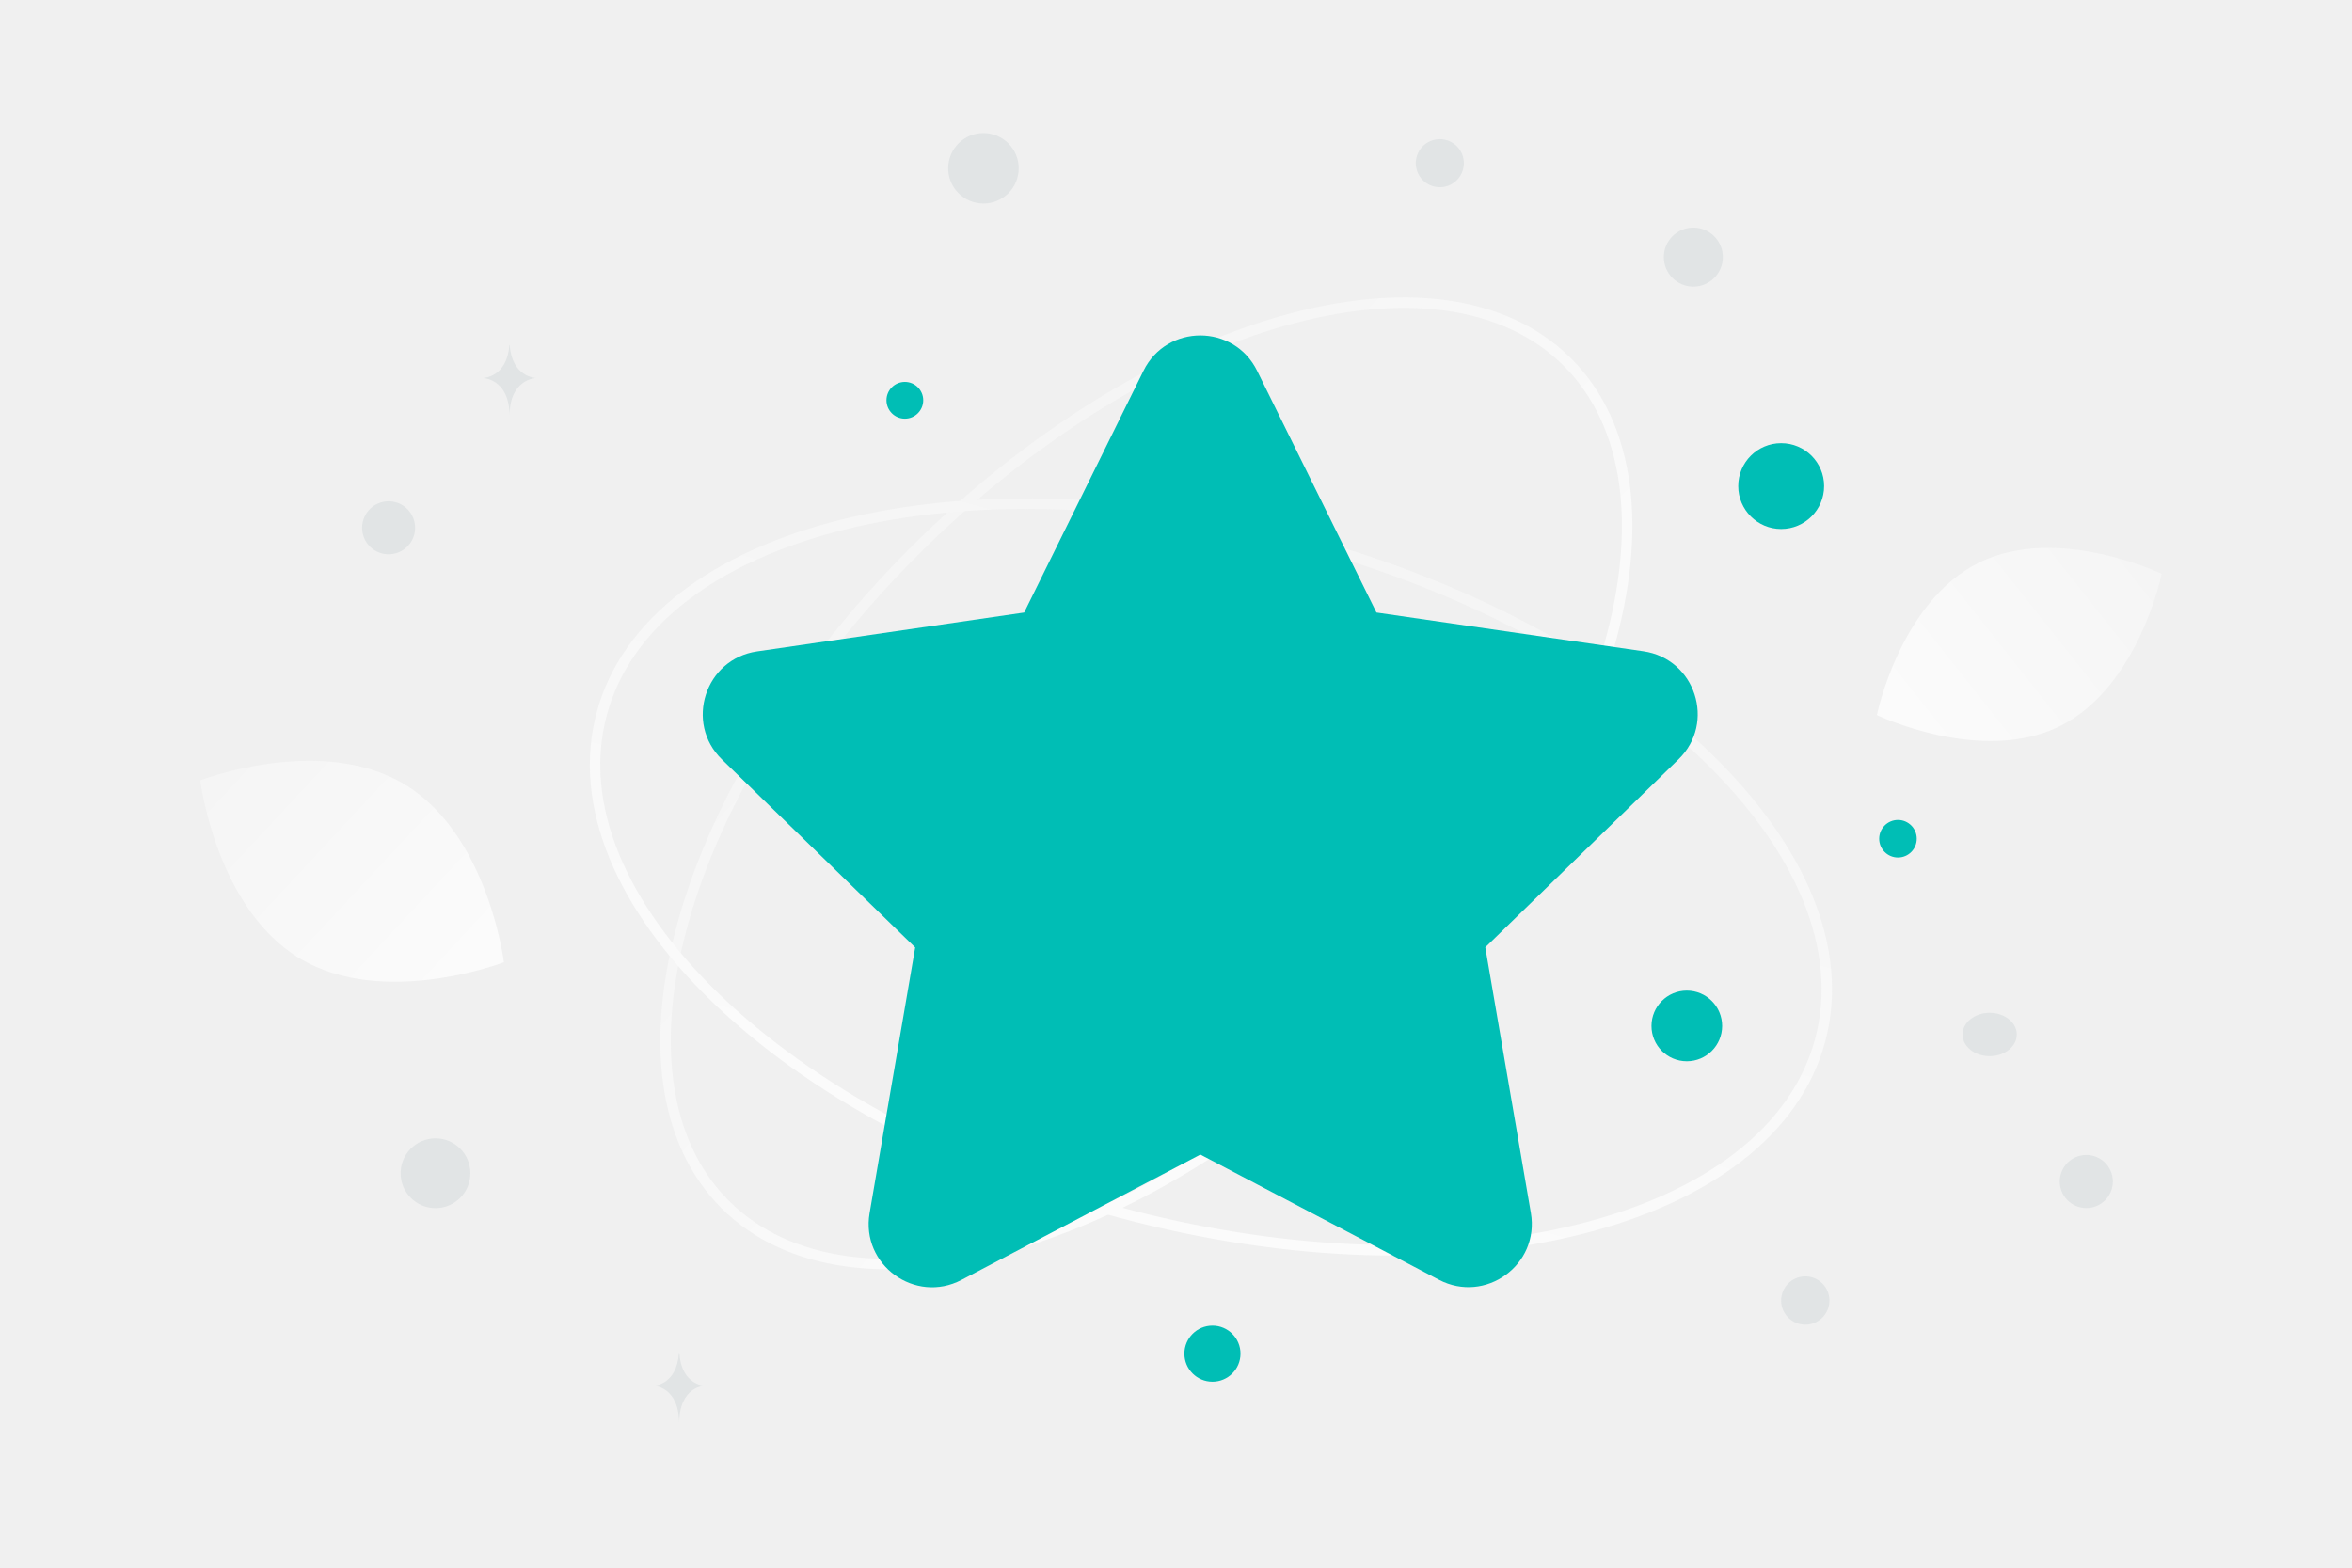
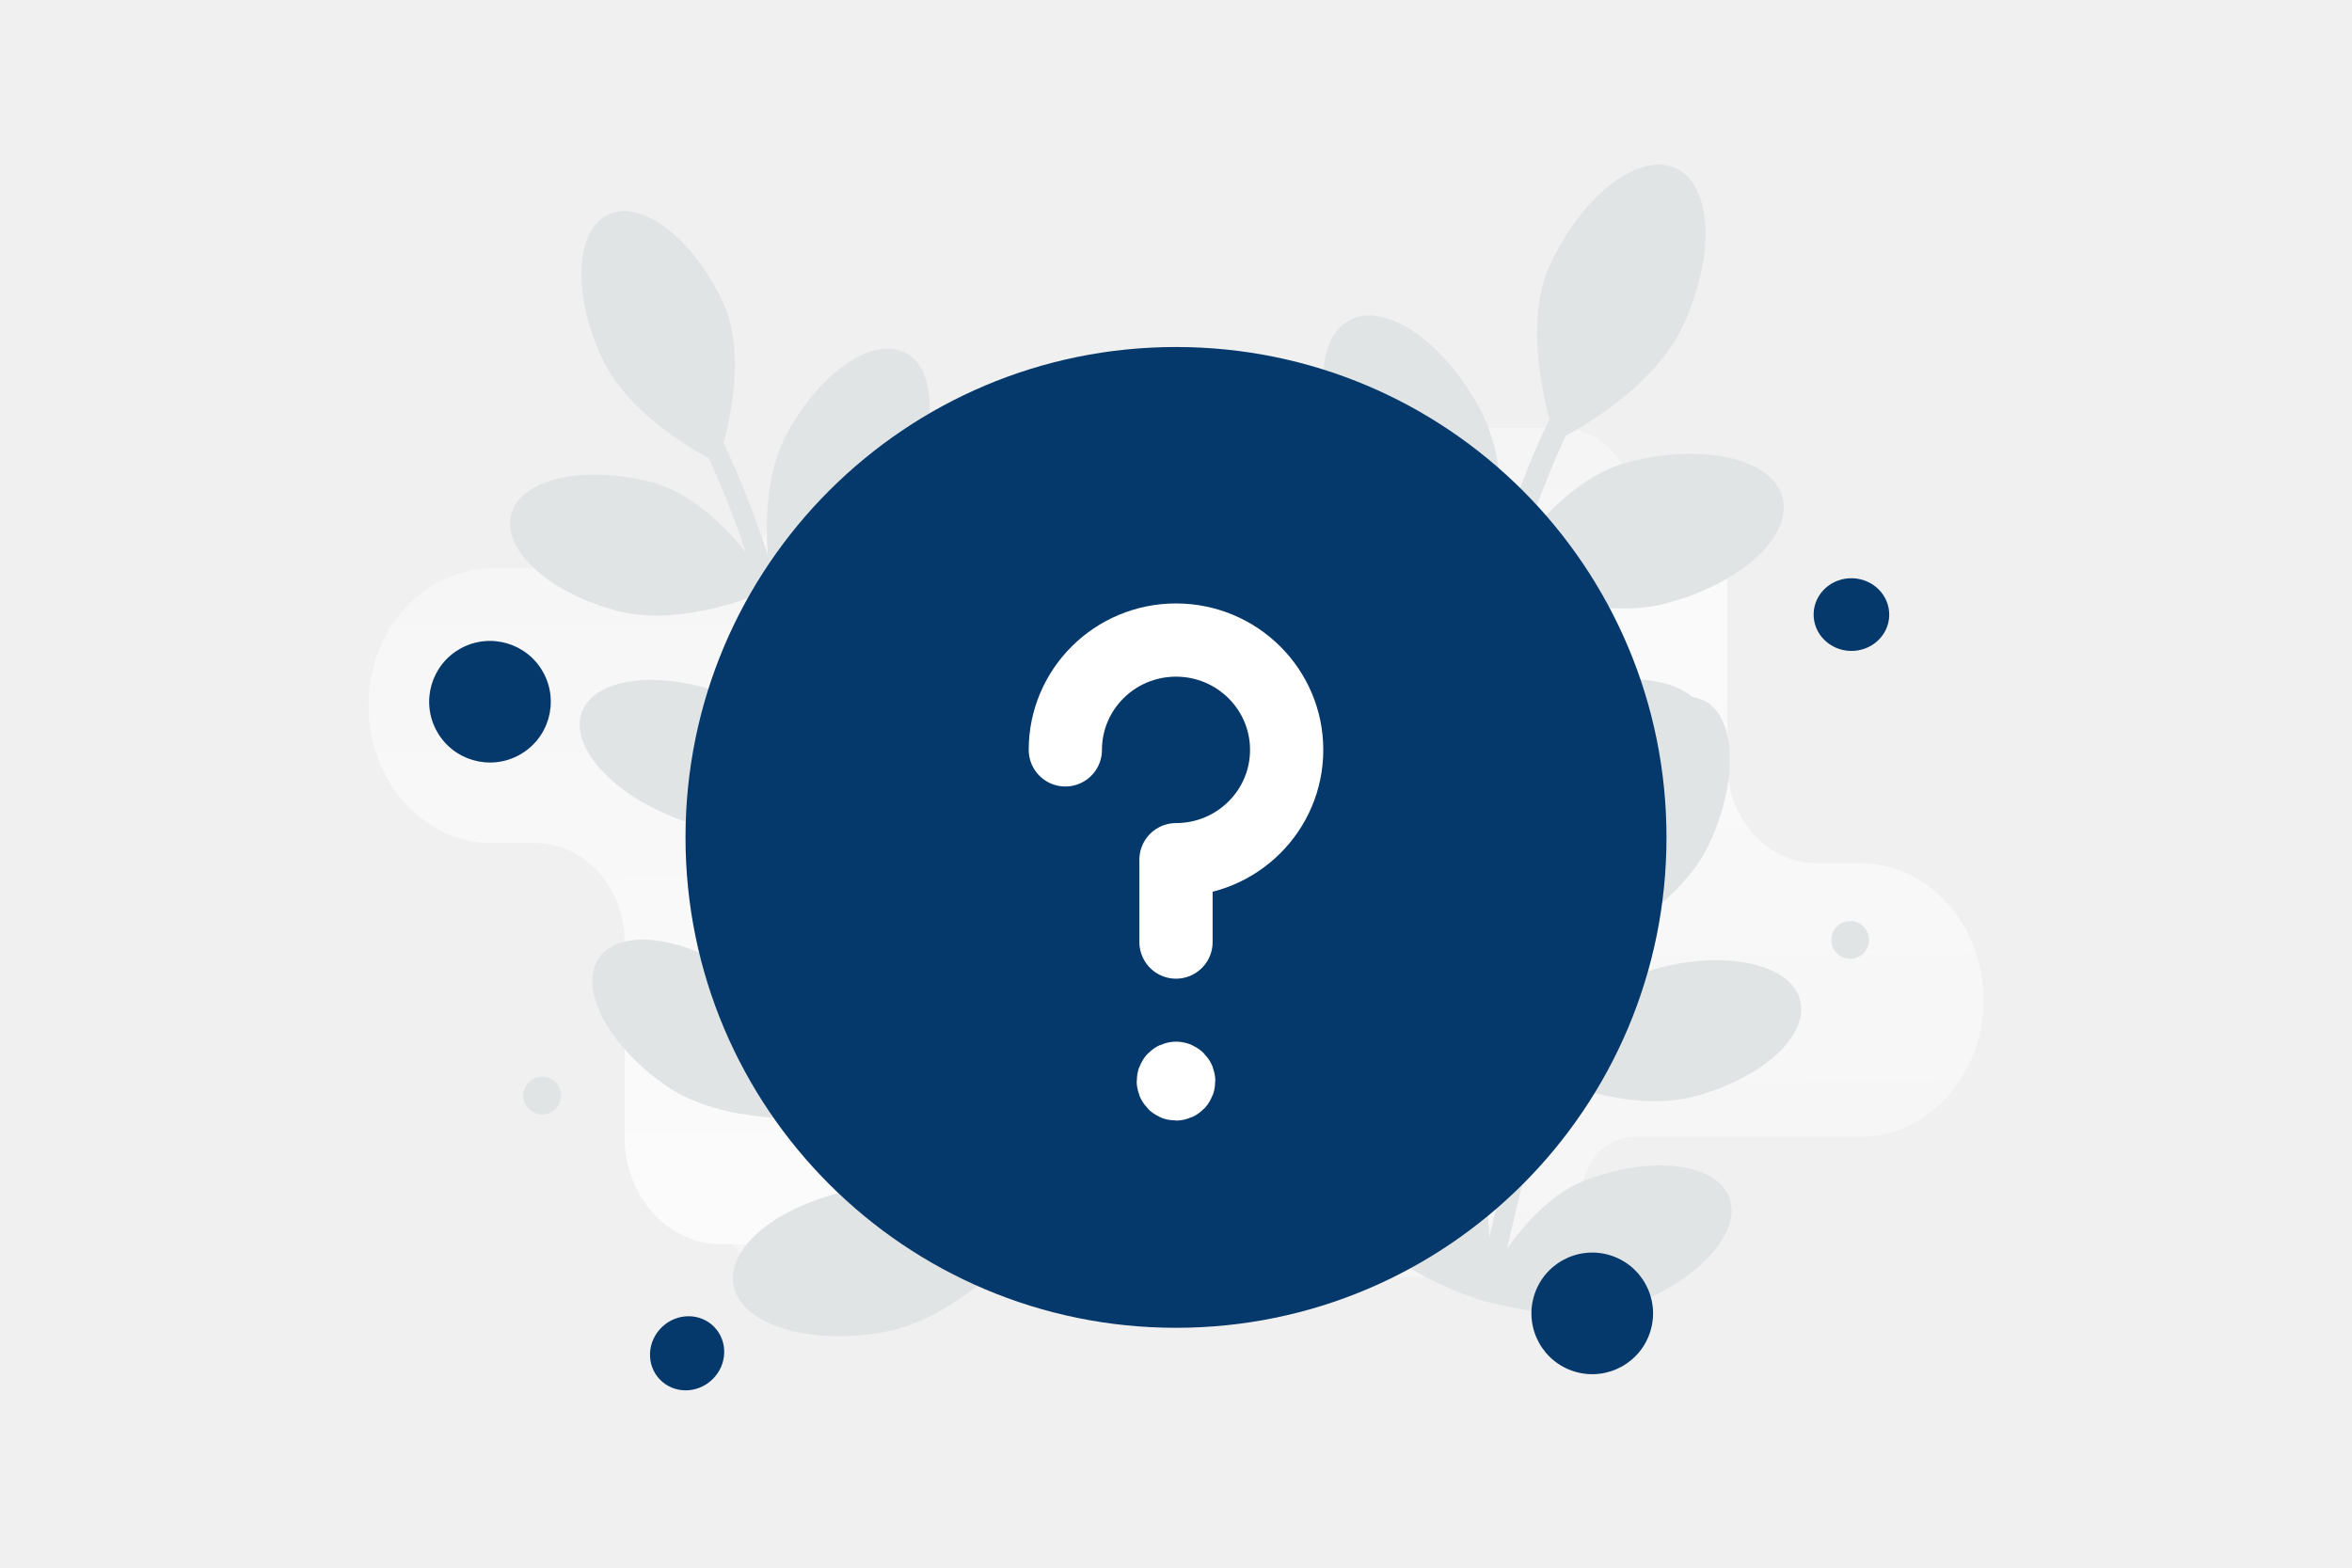
<svg xmlns="http://www.w3.org/2000/svg" width="900" height="600" viewBox="0 0 900 600" fill="none">
  <path fill="transparent" d="M0 0h900v600H0z" />
-   <path d="M788.21 277.934c-30.087 14.924-70.018-4.266-70.018-4.266s8.874-43.378 38.976-58.282c30.087-14.924 70.002 4.245 70.002 4.245s-8.874 43.378-38.96 58.303z" fill="url(#a)" />
-   <path d="M114.719 366.815c32.077 19.225 78.097 1.453 78.097 1.453s-6.017-48.934-38.114-68.138c-32.076-19.225-78.077-1.474-78.077-1.474s6.017 48.934 38.094 68.159z" fill="url(#b)" />
-   <circle cx="681.569" cy="186.037" r="16.428" transform="rotate(180 681.569 186.037)" fill="#00BEB5" />
-   <circle cx="346.243" cy="153.196" r="7.035" transform="rotate(180 346.243 153.196)" fill="#00BEB5" />
-   <circle cx="645.463" cy="392.657" r="13.523" transform="rotate(180 645.463 392.657)" fill="#00BEB5" />
-   <circle r="10.735" transform="matrix(-1 0 0 1 463.946 518.087)" fill="#00BEB5" />
-   <circle r="7.187" transform="matrix(-1 0 0 1 726.26 321.005)" fill="#00BEB5" />
-   <circle r="9.241" transform="matrix(-1 0 0 1 690.796 497.748)" fill="#E1E4E5" />
-   <circle r="13.348" transform="matrix(-1 0 0 1 166.641 449.033)" fill="#E1E4E5" />
-   <circle r="10.159" transform="matrix(-1 0 0 1 798.324 452.197)" fill="#E1E4E5" />
-   <circle r="11.294" transform="matrix(-1 0 0 1 647.957 98.402)" fill="#E1E4E5" />
-   <circle r="10.142" transform="scale(1 -1) rotate(-75 -57.274 -197.899)" fill="#E1E4E5" />
-   <circle r="13.492" transform="matrix(-1 0 0 1 376.317 64.413)" fill="#E1E4E5" />
-   <ellipse rx="10.379" ry="8.303" transform="matrix(-1 0 0 1 761.349 395.925)" fill="#E1E4E5" />
-   <circle r="9.196" transform="scale(1 -1) rotate(-75 234.779 -390.238)" fill="#E1E4E5" />
-   <path d="M194.905 132.092h.148c.876 12.405 10.101 12.596 10.101 12.596s-10.173.198-10.173 14.532c0-14.334-10.172-14.532-10.172-14.532s9.221-.191 10.096-12.596zm64.894 385.727h.142c.841 12.368 9.698 12.558 9.698 12.558s-9.767.198-9.767 14.489c0-14.291-9.767-14.489-9.767-14.489s8.853-.19 9.694-12.558z" fill="#E1E4E5" />
-   <path d="M599.824 138.643c24.169 24.169 28.679 64.017 15.673 109.458-12.985 45.367-43.327 95.827-88.031 140.53-44.703 44.704-95.163 75.047-140.53 88.031-45.442 13.006-85.289 8.496-109.458-15.672-24.168-24.169-28.678-64.016-15.672-109.458 12.984-45.367 43.327-95.827 88.03-140.53 44.704-44.704 95.164-75.046 140.531-88.031 45.441-13.006 85.289-8.496 109.457 15.672z" stroke="url(#c)" stroke-width="4" />
-   <path d="M230.243 273.194c-9.379 35 7.608 73.95 43.588 108.73 35.924 34.725 90.454 64.926 155.097 82.247 64.644 17.321 126.969 18.432 175.443 6.321 48.549-12.131 82.735-37.369 92.113-72.369s-7.609-73.949-43.588-108.729c-35.924-34.726-90.455-64.926-155.098-82.248-64.643-17.321-126.968-18.431-175.442-6.32-48.549 12.13-82.735 37.368-92.113 72.368z" stroke="url(#d)" stroke-width="4" />
-   <path fill-rule="evenodd" clip-rule="evenodd" d="m459.221 441.833 91.38 47.965c17.798 9.349 38.596-5.742 35.189-25.558l-17.442-101.67 73.938-71.946c14.391-14.023 6.458-38.463-13.425-41.359l-102.16-14.836-45.665-92.524c-8.899-18.038-34.578-18.038-43.477 0l-45.665 92.524-102.211 14.887c-19.883 2.896-27.816 27.335-13.425 41.359l73.938 71.946-17.442 101.67c-3.407 19.816 17.391 34.906 35.189 25.557l91.38-47.964h-.102v-.051z" fill="#00BEB5" />
+   <path fill-rule="evenodd" clip-rule="evenodd" d="M579.48 488.733H303.403c-16.374 0-29.647-14.718-29.647-32.873 0-18.155 13.273-32.873 29.647-32.873h104.088c11.685 0 21.16-10.501 21.165-23.457l.001-1.109c.005-12.366-9.034-22.396-20.187-22.396h-.906c-29.411 0-53.13-26.567-52.736-59.172.053-4.394.054-8.785.003-13.181-.378-32.591 23.334-59.14 52.639-59.14h128.135c13.106 0 23.731-11.78 23.731-26.311 0-22.522 16.463-40.777 36.773-40.777h28.101c20.309 0 36.773 18.255 36.773 40.777v74.242c0 20.956 15.321 37.942 34.219 37.942h16.605c26.064 0 47.193 23.429 47.193 52.329 0 28.9-21.129 52.329-47.193 52.329h-85.896c-11.976 0-21.322 10.855-20.983 24.129l.017.717c.351 15.821-11.192 28.824-25.465 28.824z" fill="url(#a)" />
+   <path fill-rule="evenodd" clip-rule="evenodd" d="M320.52 163.711h276.077c16.374 0 29.647 14.772 29.647 32.994s-13.273 32.994-29.647 32.994H492.509c-11.685 0-21.16 10.539-21.165 23.543l-.002 1.114c-.004 12.411 9.035 22.477 20.188 22.477h.905c29.412 0 53.13 26.665 52.737 59.39a561.02 561.02 0 0 0-.003 13.23c.378 32.711-23.334 59.357-52.639 59.357H364.395c-13.106 0-23.731 11.824-23.731 26.408 0 22.605-16.463 40.926-36.773 40.926H275.79c-20.309 0-36.773-18.321-36.773-40.926v-74.515c0-21.033-15.321-38.082-34.219-38.082h-16.605c-26.064 0-47.193-23.515-47.193-52.521s21.129-52.521 47.193-52.521h85.896c11.976 0 21.322-10.895 20.983-24.218l-.017-.72c-.351-15.879 11.192-28.93 25.465-28.93z" fill="url(#b)" />
+   <path d="M654.001 323.065c-11.456 24.45-44.155 39.891-44.155 39.891s-13.476-37.092-2.02-61.542c11.474-24.45 31.086-39.428 43.839-33.44 12.753 5.969 13.792 30.641 2.336 55.091zm-70.626 28.88c12.772 23.783 5.635 59.226 5.635 59.226s-37.797-11.308-50.568-35.109c-12.772-23.801-13.069-48.474-.649-55.129 12.401-6.654 32.81 7.23 45.582 31.012zM569.472 489.21c-.389 4.672-.908 7.879-1.038 8.694-.018.093-.018.167-.037.204v.019s-.018 0-.018-.019l-.13-.018c-.408-.13-1.631-.501-3.467-1.113-9.806-3.318-36.869-13.902-47.602-33.014-13.217-23.541-13.958-48.232-1.687-55.11 12.271-6.895 32.94 6.6 46.157 30.141 5.913 10.548 7.896 23.486 8.249 34.59.204 5.969-.056 11.4-.427 15.626zm78.43-69.475c-26.137 6.765-58.891-8.546-58.891-8.546s19.964-34.052 46.101-40.818c26.137-6.766 50.179-1.205 53.719 12.42 3.541 13.643-14.792 30.178-40.929 36.944z" fill="#E1E4E5" />
+   <path d="M624.861 499.331c-25.285 9.454-59.448-2.372-59.448-2.372s16.312-35.943 41.597-45.397c25.284-9.454 49.789-6.432 54.72 6.766 4.931 13.198-11.567 31.55-36.869 41.003z" fill="#E1E4E5" />
+   <path d="M617.166 353.614c-.222.333-19.779 33.125-40.503 124.289-1.52 6.673-3.04 13.68-4.56 20.984l-.445-.093-3.262-.686v-.018h-.019l-.129-.019c-.408-.13-1.632-.5-3.467-1.112a1103.375 1103.375 0 0 1 5.116-23.394c20.762-90.552 39.966-122.509 40.818-123.937l6.451 3.986zM230.417 137.215c11.456 24.45 44.155 39.891 44.155 39.891s13.476-37.092 2.02-61.542c-11.474-24.45-31.086-39.427-43.839-33.44-12.753 5.969-13.791 30.641-2.336 55.091zm24.311 278.25c22.146 15.447 58.185 12.47 58.185 12.47s-6.876-38.861-29.021-54.307c-22.162-15.438-46.635-18.603-54.686-7.041-8.061 11.546 3.377 33.432 25.522 48.878zm83.465 94.377c29.053-5.178 54.604-35.331 54.604-35.331s-35.346-24.719-64.399-19.542c-29.058 5.197-50.418 21.665-47.705 36.823 2.694 15.152 28.448 23.227 57.5 18.05zm-37.148-343.747c-12.772 23.783-5.636 59.225-5.636 59.225s37.797-11.308 50.568-35.109c12.772-23.801 13.069-48.473.649-55.128-12.401-6.654-32.81 7.23-45.581 31.012zm13.901 137.264c.389 4.671.908 7.878 1.038 8.694.019.093.019.167.037.204v.018s.019 0 .019-.018l.13-.019c.407-.129 1.631-.5 3.466-1.112 9.806-3.318 36.869-13.902 47.602-33.014 13.217-23.541 13.958-48.232 1.687-55.109-12.271-6.896-32.94 6.599-46.156 30.14-5.914 10.548-7.897 23.486-8.249 34.59-.204 5.969.055 11.4.426 15.626zm-78.428-69.475c26.137 6.766 58.891-8.546 58.891-8.546s-19.964-34.052-46.101-40.817c-26.136-6.766-50.178-1.205-53.719 12.419-3.54 13.643 14.792 30.178 40.929 36.944z" fill="#E1E4E5" />
+   <path d="M259.56 313.48c25.284 9.454 59.447-2.372 59.447-2.372s-16.312-35.943-41.596-45.397c-25.284-9.453-49.79-6.432-54.721 6.766-4.93 13.198 11.567 31.55 36.87 41.003z" fill="#E1E4E5" />
+   <path d="M267.253 167.763c.222.334 19.779 33.125 40.503 124.289 1.52 6.673 3.04 13.68 4.56 20.983l.445-.092 3.262-.686v-.019h.019l.129-.018c.408-.13 1.632-.501 3.467-1.112a1102.013 1102.013 0 0 0-5.116-23.394c-20.762-90.551-39.966-122.509-40.818-123.936l-6.451 3.985zm376.628-42.851c-12.573 26.836-48.462 43.783-48.462 43.783s-14.791-40.711-2.217-67.546c12.593-26.835 34.118-43.274 48.116-36.702 13.997 6.55 15.137 33.63 2.563 60.465zm-77.516 31.698c14.018 26.103 6.185 65.003 6.185 65.003s-41.484-12.411-55.502-38.534c-14.017-26.123-14.343-53.202-.712-60.506 13.611-7.304 36.011 7.934 50.029 34.037zm-15.258 150.656c-.427 5.127-.997 8.647-1.139 9.542-.021.101-.021.183-.041.224v.02s-.02 0-.02-.02l-.143-.021c-.447-.142-1.79-.549-3.804-1.22-10.763-3.642-40.467-15.259-52.247-36.235-14.506-25.839-15.319-52.938-1.851-60.486 13.468-7.569 36.153 7.243 50.659 33.081 6.491 11.576 8.667 25.777 9.054 37.964a142.83 142.83 0 0 1-.468 17.151zm86.078-76.254c-28.686 7.426-64.636-9.379-64.636-9.379s21.912-37.374 50.598-44.8c28.687-7.426 55.075-1.322 58.96 13.631 3.886 14.974-16.235 33.122-44.922 40.548z" fill="#E1E4E5" />
+   <path d="M611.896 318.374c-27.75 10.376-65.247-2.604-65.247-2.604s17.904-39.449 45.655-49.825c27.751-10.376 54.647-7.06 60.059 7.426 5.412 14.486-12.696 34.627-40.467 45.003z" fill="#E1E4E5" />
+   <path d="M603.453 158.441c-.244.366-21.708 36.357-44.454 136.414a1269.715 1269.715 0 0 0-5.005 23.031l-.488-.102-3.581-.752v-.021h-.02l-.142-.02c-.448-.143-1.791-.549-3.805-1.221a1208.233 1208.233 0 0 1 5.615-25.675c22.787-99.386 43.864-134.461 44.8-136.028l7.08 4.374z" fill="#E1E4E5" />
+   <circle cx="450" cy="320.5" r="187.689" fill="#05386b" />
+   <path d="M450 360.555v-31.524c23.386 0 42.344-18.818 42.344-42.032 0-23.214-18.958-42.032-42.344-42.032-23.386 0-42.345 18.818-42.345 42.032M450 412.685c-.569 0-1.03.487-1.03 1.087 0 .601.461 1.087 1.03 1.087s1.03-.486 1.03-1.087c0-.6-.461-1.087-1.03-1.087" stroke="#fff" stroke-width="28.027" stroke-linecap="round" stroke-linejoin="round" />
+   <ellipse rx="14.467" ry="13.911" transform="scale(1 -1) rotate(43.879 774.395 67.403)" fill="#05386b" />
+   <ellipse rx="14.467" ry="13.911" transform="scale(-1 1) rotate(-1.121 11667.736 36326.556)" fill="#05386b" />
+   <circle cx="207.479" cy="419.288" r="7.234" transform="rotate(136.121 207.479 419.288)" fill="#E1E4E5" />
+   <circle cx="707.973" cy="359.736" r="7.234" transform="rotate(1.121 707.973 359.736)" fill="#E1E4E5" />
+   <circle r="23.269" transform="scale(1 -1) rotate(28.879 615.257 229.788)" fill="#05386b" />
+   <circle r="23.269" transform="scale(-1 1) rotate(-16.121 1470.103 2402.483)" fill="#05386b" />
  <defs>
-     <linearGradient id="a" x1="672.676" y1="324.487" x2="920.827" y2="128.198" gradientUnits="userSpaceOnUse">
+     <linearGradient id="a" x1="506.032" y1="2.918" x2="512.189" y2="827.428" gradientUnits="userSpaceOnUse">
      <stop stop-color="#fff" />
      <stop offset="1" stop-color="#EEE" />
    </linearGradient>
-     <linearGradient id="b" x1="238.848" y1="428.699" x2="-19.254" y2="188.889" gradientUnits="userSpaceOnUse">
-       <stop stop-color="#fff" />
-       <stop offset="1" stop-color="#EEE" />
-     </linearGradient>
-     <linearGradient id="c" x1="636.989" y1="484.288" x2="155.915" y2="9.39" gradientUnits="userSpaceOnUse">
-       <stop stop-color="#fff" />
-       <stop offset="1" stop-color="#EEE" />
-     </linearGradient>
-     <linearGradient id="d" x1="379.195" y1="609.686" x2="568.819" y2="-80.142" gradientUnits="userSpaceOnUse">
+     <linearGradient id="b" x1="393.969" y1="651.312" x2="387.765" y2="-176.229" gradientUnits="userSpaceOnUse">
      <stop stop-color="#fff" />
      <stop offset="1" stop-color="#EEE" />
    </linearGradient>
  </defs>
</svg>
